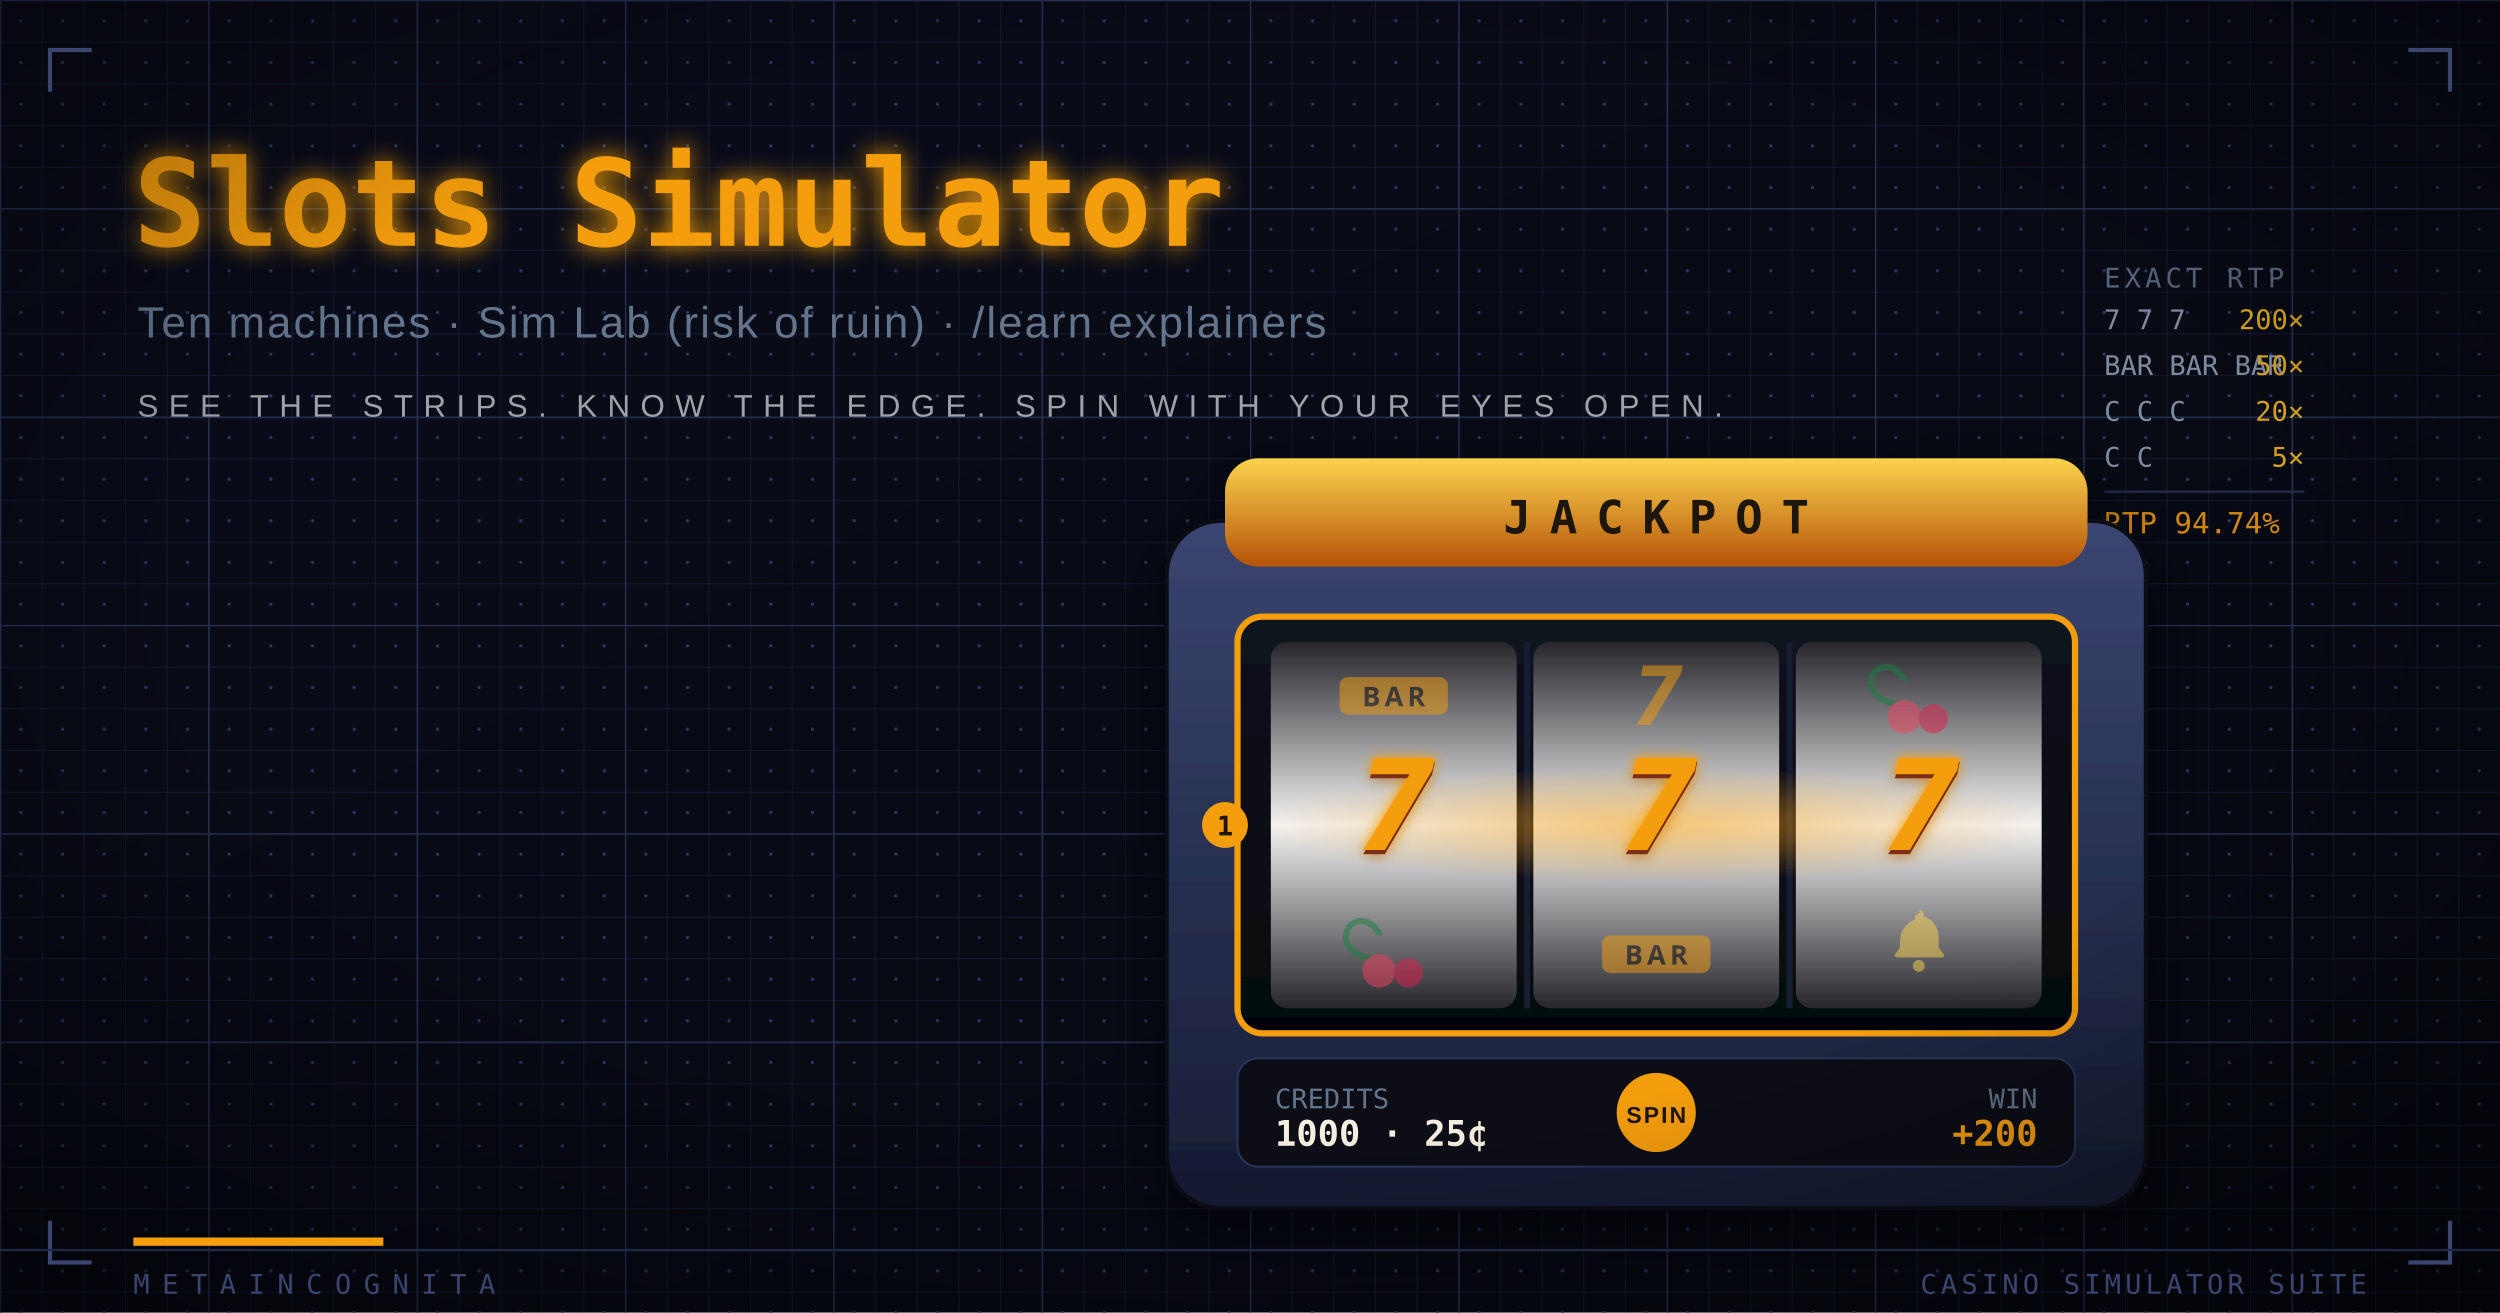
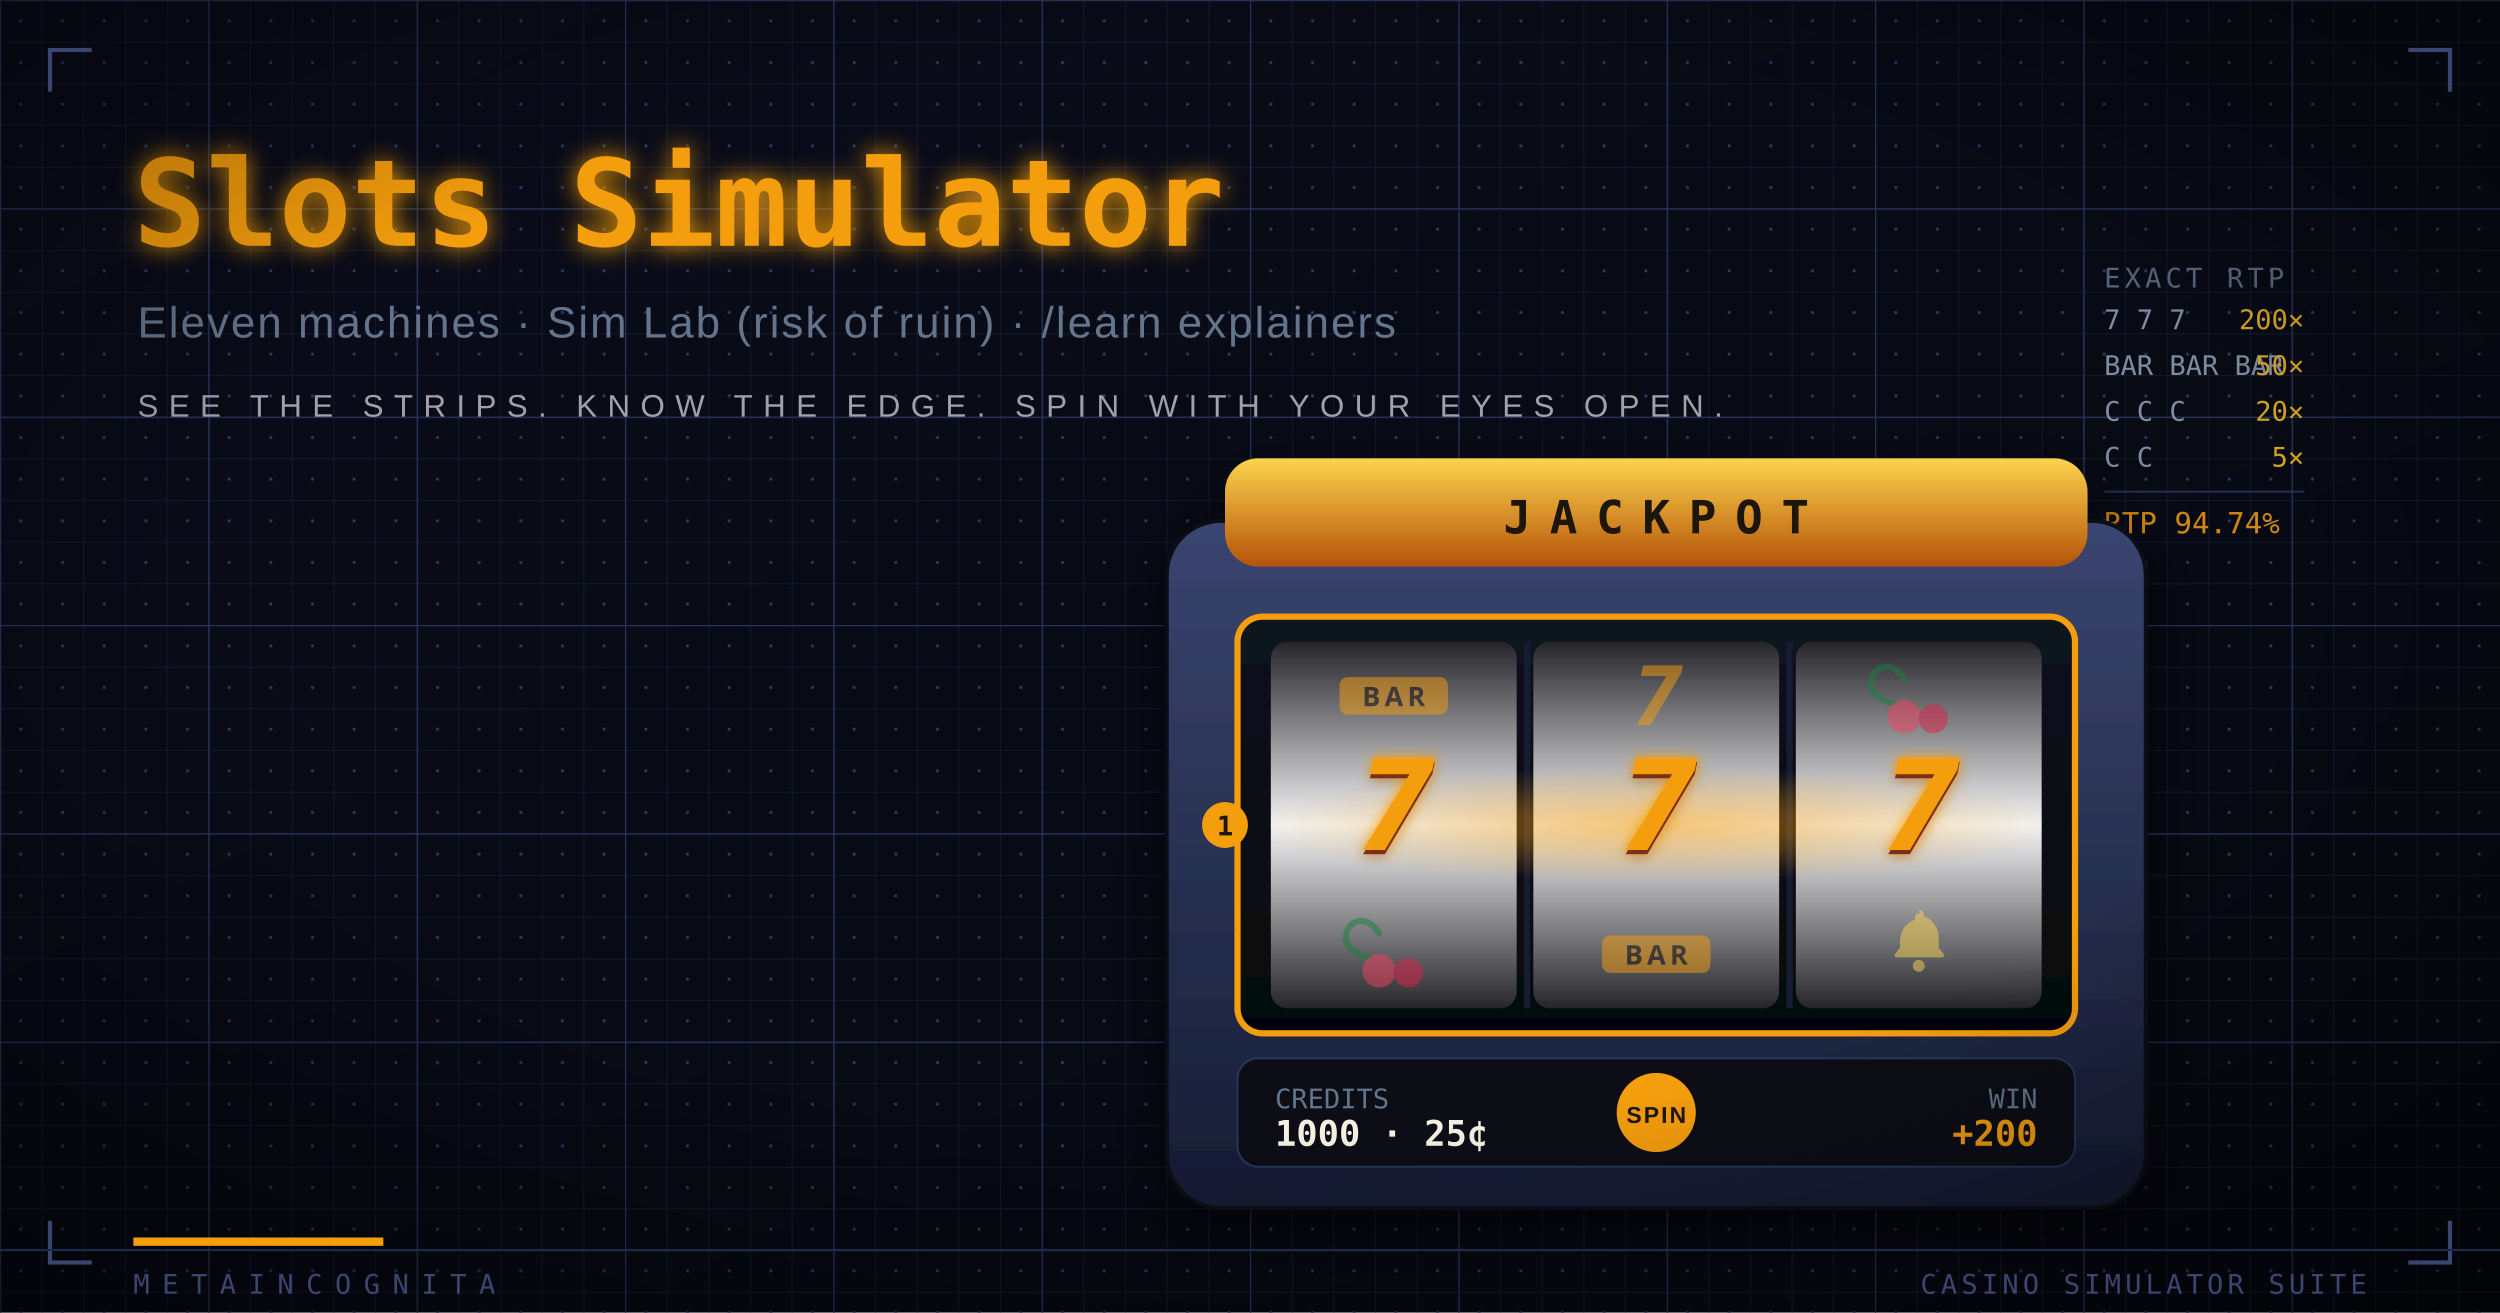
<svg xmlns="http://www.w3.org/2000/svg" width="1200" height="630" viewBox="0 0 1200 630">
  <defs>
    <linearGradient id="bg" x1="0" y1="0" x2="1" y2="1">
      <stop offset="0" stop-color="#0a0c1a" />
      <stop offset="1" stop-color="#060810" />
    </linearGradient>
    <pattern id="grid-fine" width="20" height="20" patternUnits="userSpaceOnUse">
      <path d="M 20 0 L 0 0 0 20" fill="none" stroke="#1e2848" stroke-width="0.6" opacity="0.75" />
    </pattern>
    <pattern id="grid-major" width="100" height="100" patternUnits="userSpaceOnUse">
      <path d="M 100 0 L 0 0 0 100" fill="none" stroke="#283458" stroke-width="1.2" />
    </pattern>
    <pattern id="dots" width="20" height="20" patternUnits="userSpaceOnUse">
      <circle cx="10" cy="10" r="0.8" fill="#2a3460" />
    </pattern>
    <radialGradient id="vignette" cx="0.5" cy="0.45" r="0.75">
      <stop offset="0.55" stop-color="#000000" stop-opacity="0" />
      <stop offset="1" stop-color="#000000" stop-opacity="0.55" />
    </radialGradient>
    <linearGradient id="cabinet" x1="0" y1="0" x2="0" y2="1">
      <stop offset="0" stop-color="#3a4570" />
      <stop offset="1" stop-color="#161c33" />
    </linearGradient>
    <linearGradient id="cabinetTop" x1="0" y1="0" x2="0" y2="1">
      <stop offset="0" stop-color="#fcd34d" />
      <stop offset="1" stop-color="#b45309" />
    </linearGradient>
    <linearGradient id="window" x1="0" y1="0" x2="0" y2="1">
      <stop offset="0" stop-color="#10131f" />
      <stop offset="1" stop-color="#05060c" />
    </linearGradient>
    <linearGradient id="reel" x1="0" y1="0" x2="0" y2="1">
      <stop offset="0" stop-color="#26262b" />
      <stop offset="0.5" stop-color="#f4f4f5" />
      <stop offset="1" stop-color="#26262b" />
    </linearGradient>
    <radialGradient id="payglow" cx="0.5" cy="0.5" r="0.5">
      <stop offset="0" stop-color="#f59e0b" stop-opacity="0.55" />
      <stop offset="1" stop-color="#f59e0b" stop-opacity="0" />
    </radialGradient>
    <filter id="glow" x="-30%" y="-30%" width="160%" height="160%">
      <feGaussianBlur stdDeviation="6" result="blur" />
      <feMerge>
        <feMergeNode in="blur" />
        <feMergeNode in="SourceGraphic" />
      </feMerge>
    </filter>
    <filter id="softGlow" x="-50%" y="-50%" width="200%" height="200%">
      <feGaussianBlur stdDeviation="3" result="blur" />
      <feMerge>
        <feMergeNode in="blur" />
        <feMergeNode in="SourceGraphic" />
      </feMerge>
    </filter>
    <filter id="cabShadow" x="-25%" y="-25%" width="150%" height="150%">
      <feDropShadow dx="0" dy="10" stdDeviation="14" flood-color="#000000" flood-opacity="0.55" />
    </filter>
  </defs>
  <rect width="1200" height="630" fill="url(#bg)" />
  <rect width="1200" height="630" fill="url(#grid-fine)" />
  <rect width="1200" height="630" fill="url(#grid-major)" />
  <rect width="1200" height="630" fill="url(#dots)" />
  <g transform="translate(1010 150)" opacity="0.85">
    <text x="0" y="-12" font-family="'Fira Code', Menlo, monospace" font-size="13" fill="#64748b" letter-spacing="2">EXACT RTP</text>
    <g font-family="'Fira Code', Menlo, monospace" font-size="13">
      <text x="0" y="8" fill="#94a3b8">7 7 7</text>
      <text x="96" y="8" fill="#fbbf24" text-anchor="end">200×</text>
      <text x="0" y="30" fill="#94a3b8">BAR BAR BAR</text>
      <text x="96" y="30" fill="#fbbf24" text-anchor="end">50×</text>
      <text x="0" y="52" fill="#94a3b8">  C C C</text>
      <text x="96" y="52" fill="#fbbf24" text-anchor="end">20×</text>
      <text x="0" y="74" fill="#94a3b8">   C C</text>
      <text x="96" y="74" fill="#fbbf24" text-anchor="end">5×</text>
    </g>
    <line x1="0" y1="86" x2="96" y2="86" stroke="#283458" stroke-width="1" />
    <text x="0" y="106" font-family="'Fira Code', Menlo, monospace" font-size="14" fill="#f59e0b">RTP 94.74%</text>
  </g>
  <g filter="url(#cabShadow)" transform="translate(560 250)">
    <rect x="0" y="0" width="470" height="330" rx="26" fill="url(#cabinet)" stroke="#0a0c16" stroke-width="2" />
    <rect x="28" y="-30" width="414" height="52" rx="16" fill="url(#cabinetTop)" />
    <text x="235" y="6" font-family="'Fira Code', Menlo, monospace" font-size="22" font-weight="700" letter-spacing="9" fill="#1c1207" text-anchor="middle">JACKPOT</text>
    <rect x="34" y="46" width="402" height="200" rx="12" fill="url(#window)" stroke="#f59e0b" stroke-width="3" />
    <g>
      <rect x="50" y="58" width="118" height="176" rx="8" fill="url(#reel)" />
      <rect x="176" y="58" width="118" height="176" rx="8" fill="url(#reel)" />
      <rect x="302" y="58" width="118" height="176" rx="8" fill="url(#reel)" />
      <line x1="173" y1="58" x2="173" y2="234" stroke="#161c33" stroke-width="3" />
      <line x1="299" y1="58" x2="299" y2="234" stroke="#161c33" stroke-width="3" />
    </g>
    <rect x="40" y="118" width="390" height="56" rx="6" fill="url(#payglow)" />
    <g opacity="0.5">
      <g transform="translate(109 84)">
        <rect x="-26" y="-9" width="52" height="18" rx="4" fill="#f59e0b" />
        <text x="0" y="5" font-family="Arial Black, Impact, sans-serif" font-size="13" font-weight="900" letter-spacing="2" fill="#1c1207" text-anchor="middle">BAR</text>
      </g>
      <text x="235" y="98" font-family="Arial Black, Impact, sans-serif" font-size="40" font-weight="900" font-style="italic" fill="#f59e0b" text-anchor="middle">7</text>
      <g transform="translate(361 86)">
        <path d="M-7 -10c-6 -10 -16 -6 -16 2 0 6 8 10 14 10" stroke="#15803d" stroke-width="3" fill="none" stroke-linecap="round" />
        <circle cx="-7" cy="8" r="8" fill="#f43f5e" />
        <circle cx="7" cy="9" r="7" fill="#e11d48" />
      </g>
    </g>
    <g filter="url(#softGlow)">
      <text x="109" y="160" font-family="Arial Black, Impact, sans-serif" font-size="62" font-weight="900" font-style="italic" fill="#7c2d12" text-anchor="middle">7</text>
      <text x="109" y="158" font-family="Arial Black, Impact, sans-serif" font-size="62" font-weight="900" font-style="italic" fill="#f59e0b" text-anchor="middle">7</text>
      <text x="235" y="160" font-family="Arial Black, Impact, sans-serif" font-size="62" font-weight="900" font-style="italic" fill="#7c2d12" text-anchor="middle">7</text>
      <text x="235" y="158" font-family="Arial Black, Impact, sans-serif" font-size="62" font-weight="900" font-style="italic" fill="#f59e0b" text-anchor="middle">7</text>
      <text x="361" y="160" font-family="Arial Black, Impact, sans-serif" font-size="62" font-weight="900" font-style="italic" fill="#7c2d12" text-anchor="middle">7</text>
      <text x="361" y="158" font-family="Arial Black, Impact, sans-serif" font-size="62" font-weight="900" font-style="italic" fill="#f59e0b" text-anchor="middle">7</text>
    </g>
    <g opacity="0.5">
      <g transform="translate(109 208)">
        <path d="M-7 -10c-6 -10 -16 -6 -16 2 0 6 8 10 14 10" stroke="#15803d" stroke-width="3" fill="none" stroke-linecap="round" />
        <circle cx="-7" cy="8" r="8" fill="#f43f5e" />
        <circle cx="7" cy="9" r="7" fill="#e11d48" />
      </g>
      <g transform="translate(235 208)">
        <rect x="-26" y="-9" width="52" height="18" rx="4" fill="#f59e0b" />
        <text x="0" y="5" font-family="Arial Black, Impact, sans-serif" font-size="13" font-weight="900" letter-spacing="2" fill="#1c1207" text-anchor="middle">BAR</text>
      </g>
      <g transform="translate(361 198) scale(1.5)">
        <path d="M0 -7.6c.9 0 1.6.7 1.6 1.6v.5c2.9 1 4.8 3.8 4.8 7v3.1l1.6 2.1c.3.4 0 1-.5 1H-7.1c-.5 0-.8-.6-.5-1l1.6-2.1V2.6c0-3.2 1.9-6 4.8-7v-.5c0-.9.7-1.6 1.6-1.6z" fill="#fcd34d" />
        <circle cx="0" cy="10.4" r="1.9" fill="#fcd34d" />
      </g>
    </g>
    <circle cx="28" cy="146" r="11" fill="#f59e0b" />
    <text x="28" y="151" font-family="'Fira Code', Menlo, monospace" font-size="13" font-weight="700" fill="#1c1207" text-anchor="middle">1</text>
    <rect x="34" y="258" width="402" height="52" rx="10" fill="#0a0c16" stroke="#283458" stroke-width="1" />
    <text x="52" y="282" font-family="'Fira Code', Menlo, monospace" font-size="13" fill="#64748b">CREDITS</text>
    <text x="52" y="300" font-family="'Fira Code', Menlo, monospace" font-size="17" font-weight="700" fill="#f5f0e1">1000 · 25¢</text>
    <text x="418" y="282" font-family="'Fira Code', Menlo, monospace" font-size="13" fill="#64748b" text-anchor="end">WIN</text>
    <text x="418" y="300" font-family="'Fira Code', Menlo, monospace" font-size="17" font-weight="700" fill="#f59e0b" text-anchor="end">+200</text>
    <circle cx="235" cy="284" r="19" fill="#f59e0b" />
    <text x="235" y="289" font-family="-apple-system, 'SF Pro Display', Arial, sans-serif" font-size="11" font-weight="700" letter-spacing="1" fill="#1c1207" text-anchor="middle">SPIN</text>
  </g>
  <g>
    <text x="64" y="118" font-family="'Fira Code', Menlo, monospace" font-size="58" font-weight="700" fill="#f59e0b" filter="url(#glow)">Slots Simulator</text>
-     <text x="66" y="162" font-family="-apple-system, 'SF Pro Display', 'Helvetica Neue', Arial, sans-serif" font-size="21" fill="#64748b" letter-spacing="1">Ten machines · Sim Lab (risk of ruin) · /learn explainers</text>
+     <text x="66" y="162" font-family="-apple-system, 'SF Pro Display', 'Helvetica Neue', Arial, sans-serif" font-size="21" fill="#64748b" letter-spacing="1">Eleven machines · Sim Lab (risk of ruin) · /learn explainers</text>
    <text x="66" y="200" font-family="-apple-system, 'SF Pro Display', 'Helvetica Neue', Arial, sans-serif" font-size="15" fill="#a1a1aa" letter-spacing="5">SEE THE STRIPS. KNOW THE EDGE. SPIN WITH YOUR EYES OPEN.</text>
  </g>
  <rect width="1200" height="630" fill="url(#vignette)" />
  <g stroke="#3a4570" stroke-width="2" fill="none">
    <path d="M 24 44 L 24 24 L 44 24" />
    <path d="M 1156 24 L 1176 24 L 1176 44" />
    <path d="M 1176 586 L 1176 606 L 1156 606" />
    <path d="M 44 606 L 24 606 L 24 586" />
  </g>
  <rect x="64" y="594" width="120" height="4" fill="#f59e0b" />
  <line x1="0" y1="600" x2="1200" y2="600" stroke="#1e2848" stroke-width="1" />
  <text x="64" y="621" font-family="'Fira Code', Menlo, monospace" font-size="13" fill="#3a4570" letter-spacing="6">METAINCOGNITA</text>
  <text x="1136" y="621" font-family="'Fira Code', Menlo, monospace" font-size="13" fill="#3a4570" letter-spacing="2" text-anchor="end">CASINO SIMULATOR SUITE</text>
</svg>
